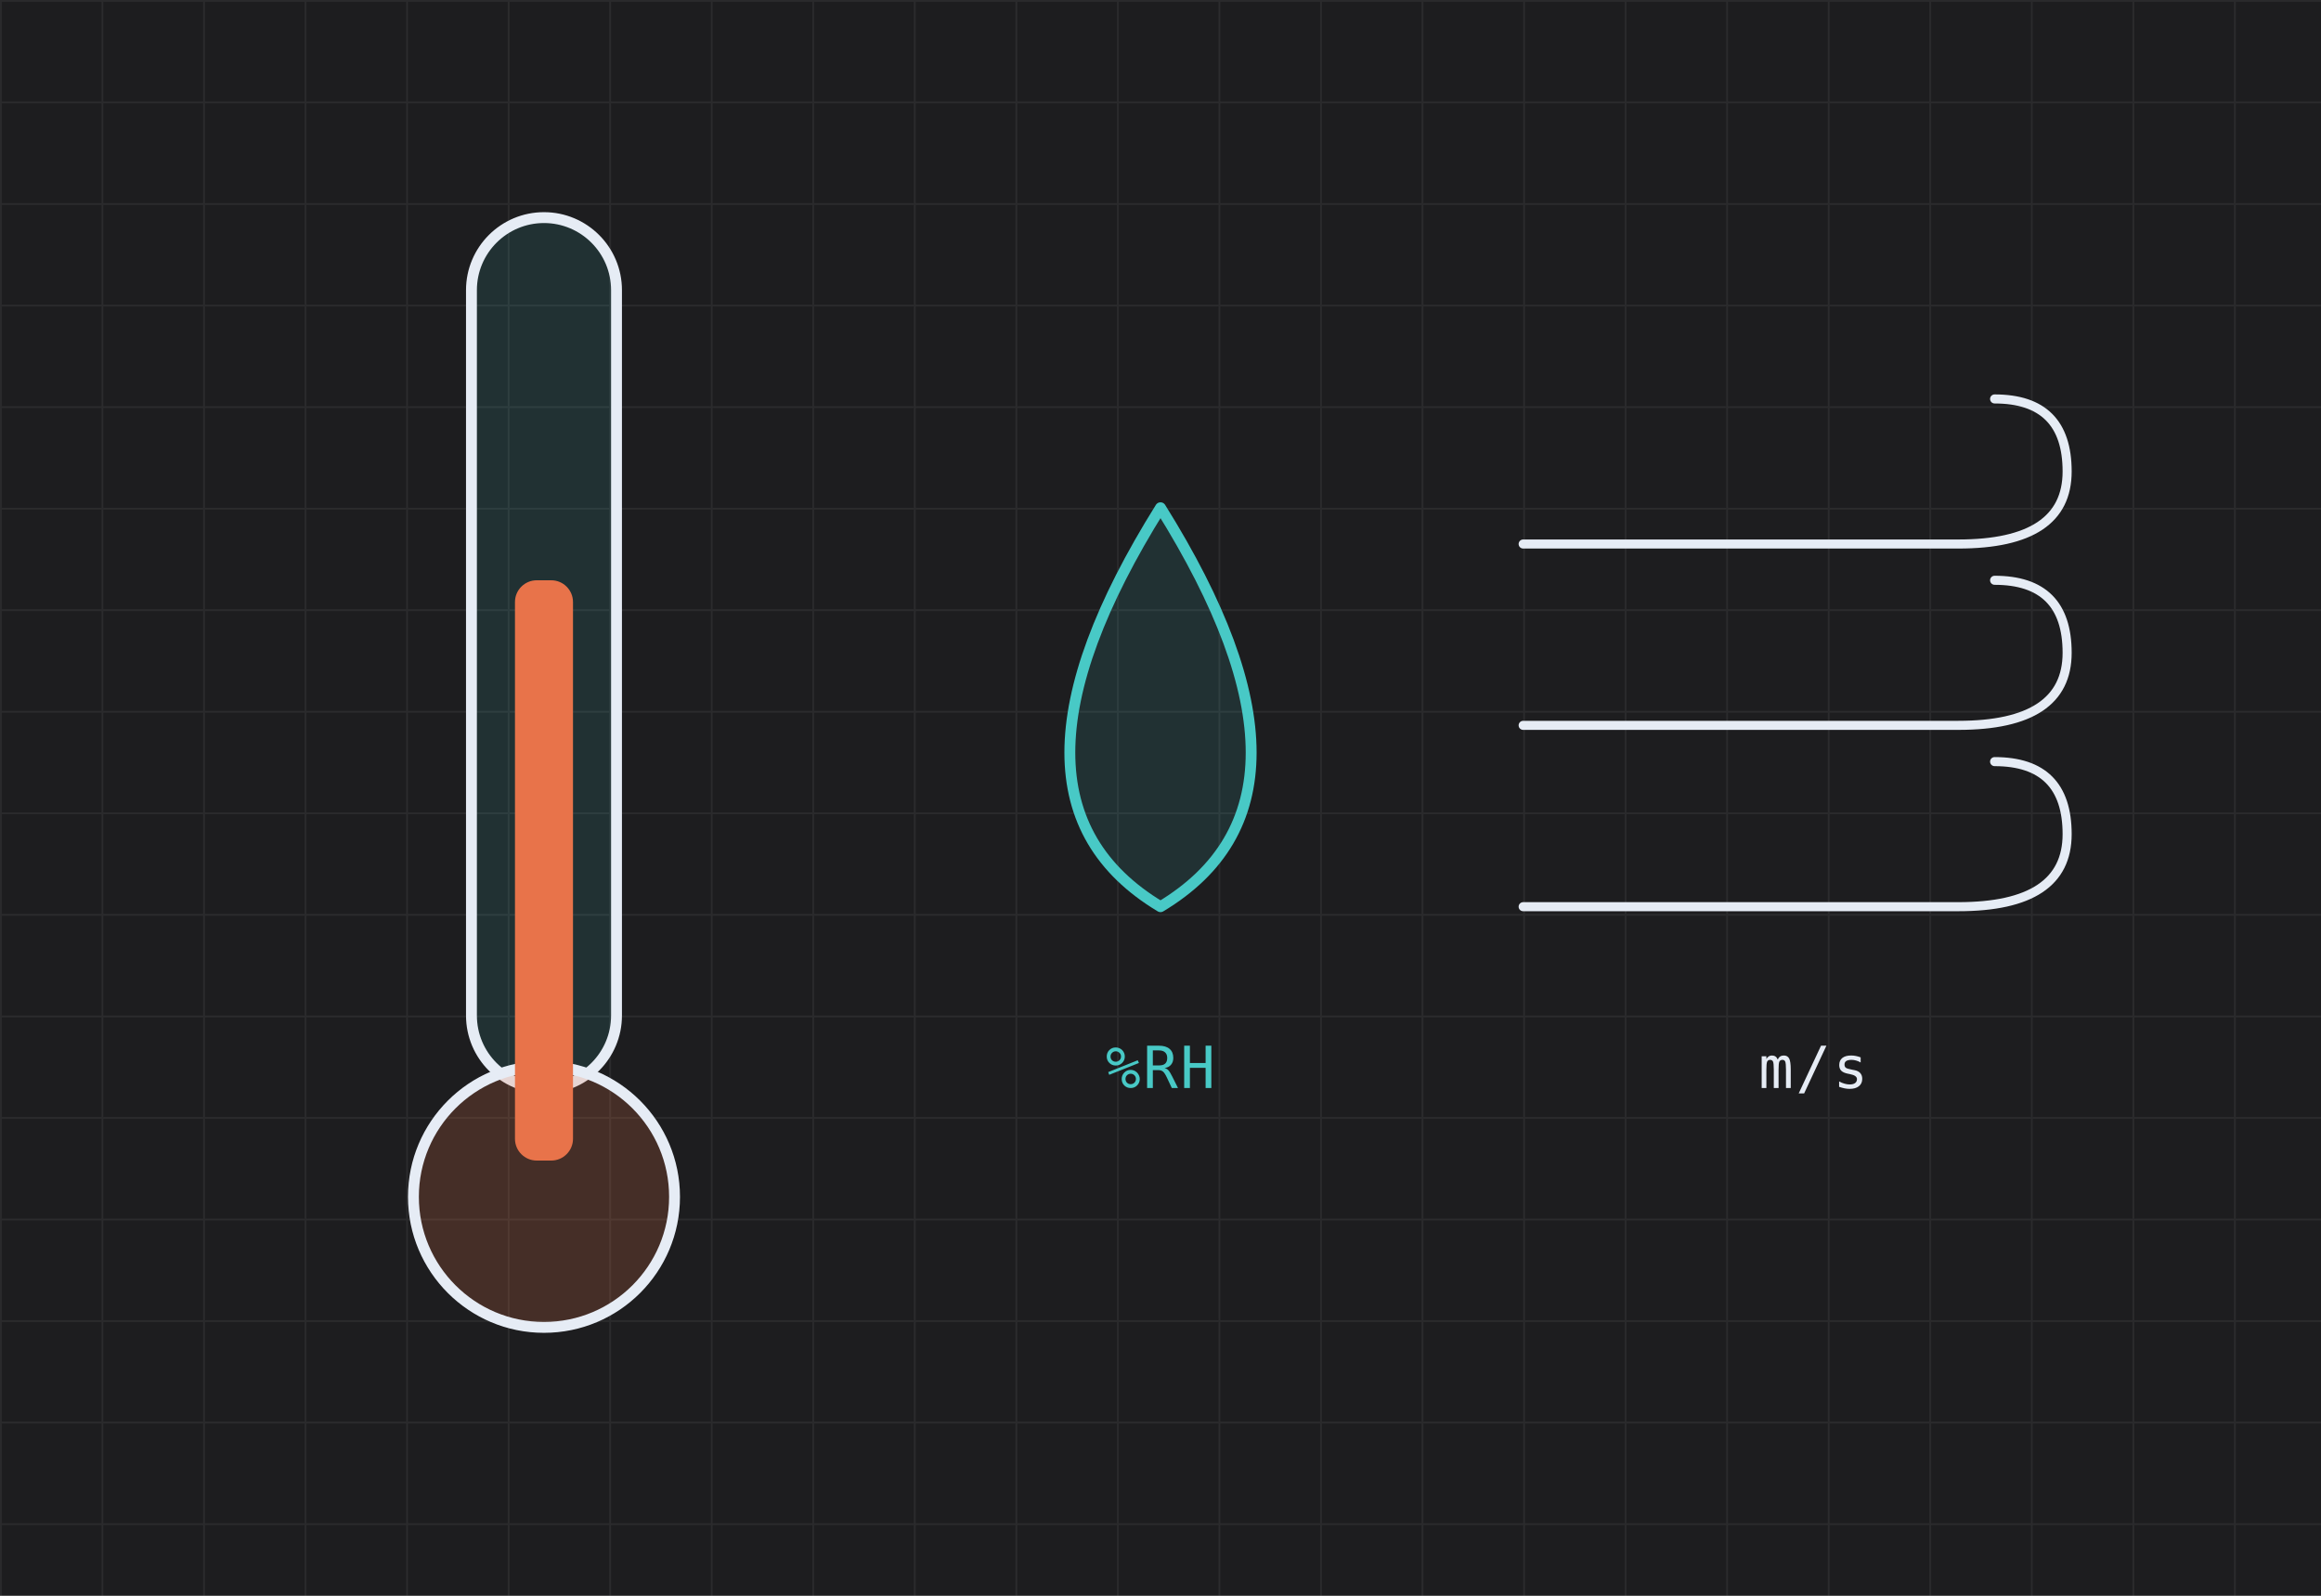
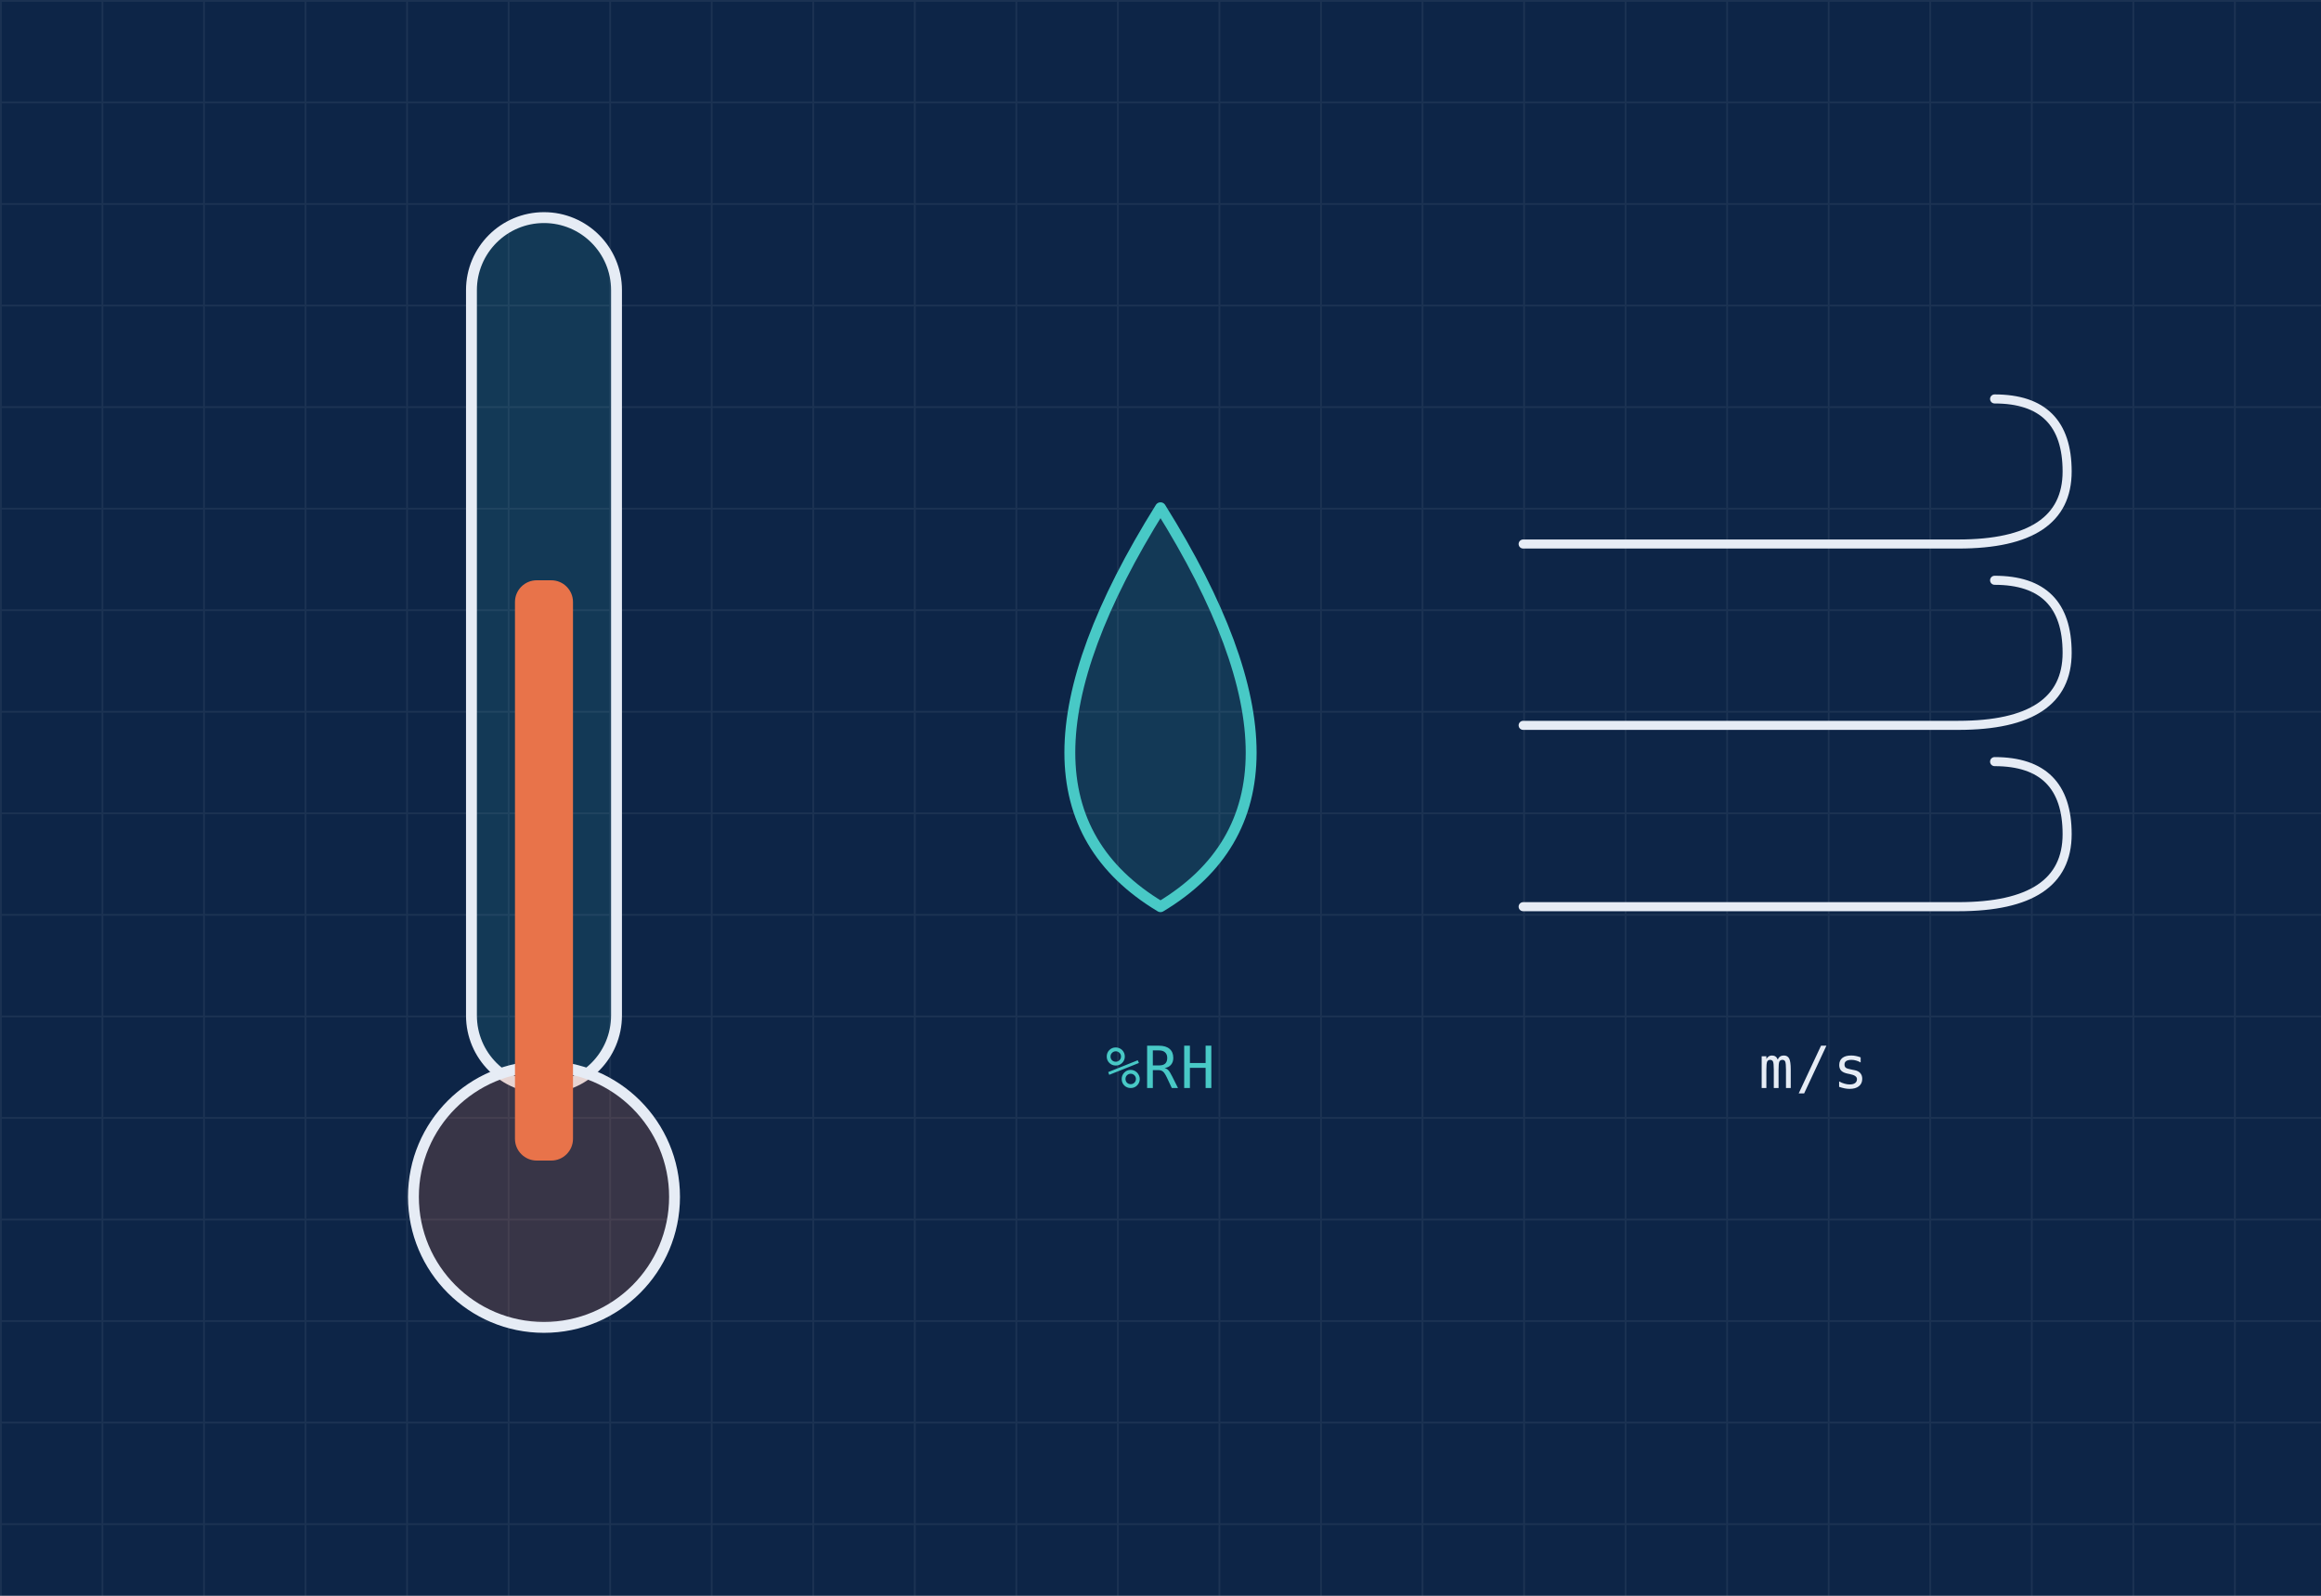
<svg xmlns="http://www.w3.org/2000/svg" viewBox="0 0 640 440" width="640" height="440" role="img" aria-label="Termal Konfor Ölçümü TS EN ISO 7730: sıcaklık, nem ve hava hızı ölçümü çizimi">
  <defs>
    <pattern id="g" width="28" height="28" patternUnits="userSpaceOnUse">
      <path d="M28 0H0V28" fill="none" stroke="#ffffff" stroke-opacity=".06" />
    </pattern>
  </defs>
-   <rect width="640" height="440" fill="#1d1d1f" />
+   <rect width="640" height="440" fill="#0d2547" />
  <rect width="640" height="440" fill="url(#g)" />
  <g transform="translate(0,0)">
    <rect x="130" y="60" width="40" height="240" rx="20" stroke="#e6ecf5" stroke-width="3" fill="#48c9c61f" opacity="1" />
    <circle cx="150" cy="330" r="36" stroke="#e6ecf5" stroke-width="3" fill="#e8734a33" opacity="1" />
    <rect x="142" y="160" width="16" height="160" rx="6" stroke="#e8734a" stroke-width="0" fill="#e8734a" opacity="1" />
    <path d="M320 140 q-50 80 0 110 q50 -30 0 -110z" stroke="#48c9c6" stroke-width="3" fill="#48c9c61f" opacity="1" stroke-linecap="round" stroke-linejoin="round" />
    <text x="320" y="300" font-size="16" fill="#48c9c6" text-anchor="middle" font-weight="500" font-family="'DejaVu Sans Mono',Menlo,monospace" letter-spacing=".04em">%RH</text>
    <path d="M420 150 h120 q30 0 30 -20 q0 -20 -20 -20" stroke="#e6ecf5" stroke-width="2.5" fill="none" opacity="1" stroke-linecap="round" stroke-linejoin="round" />
    <path d="M420 200 h120 q30 0 30 -20 q0 -20 -20 -20" stroke="#e6ecf5" stroke-width="2.5" fill="none" opacity="1" stroke-linecap="round" stroke-linejoin="round" />
    <path d="M420 250 h120 q30 0 30 -20 q0 -20 -20 -20" stroke="#e6ecf5" stroke-width="2.5" fill="none" opacity="1" stroke-linecap="round" stroke-linejoin="round" />
    <text x="500" y="300" font-size="16" fill="#e6ecf5" text-anchor="middle" font-weight="500" font-family="'DejaVu Sans Mono',Menlo,monospace" letter-spacing=".04em">m/s</text>
  </g>
</svg>
